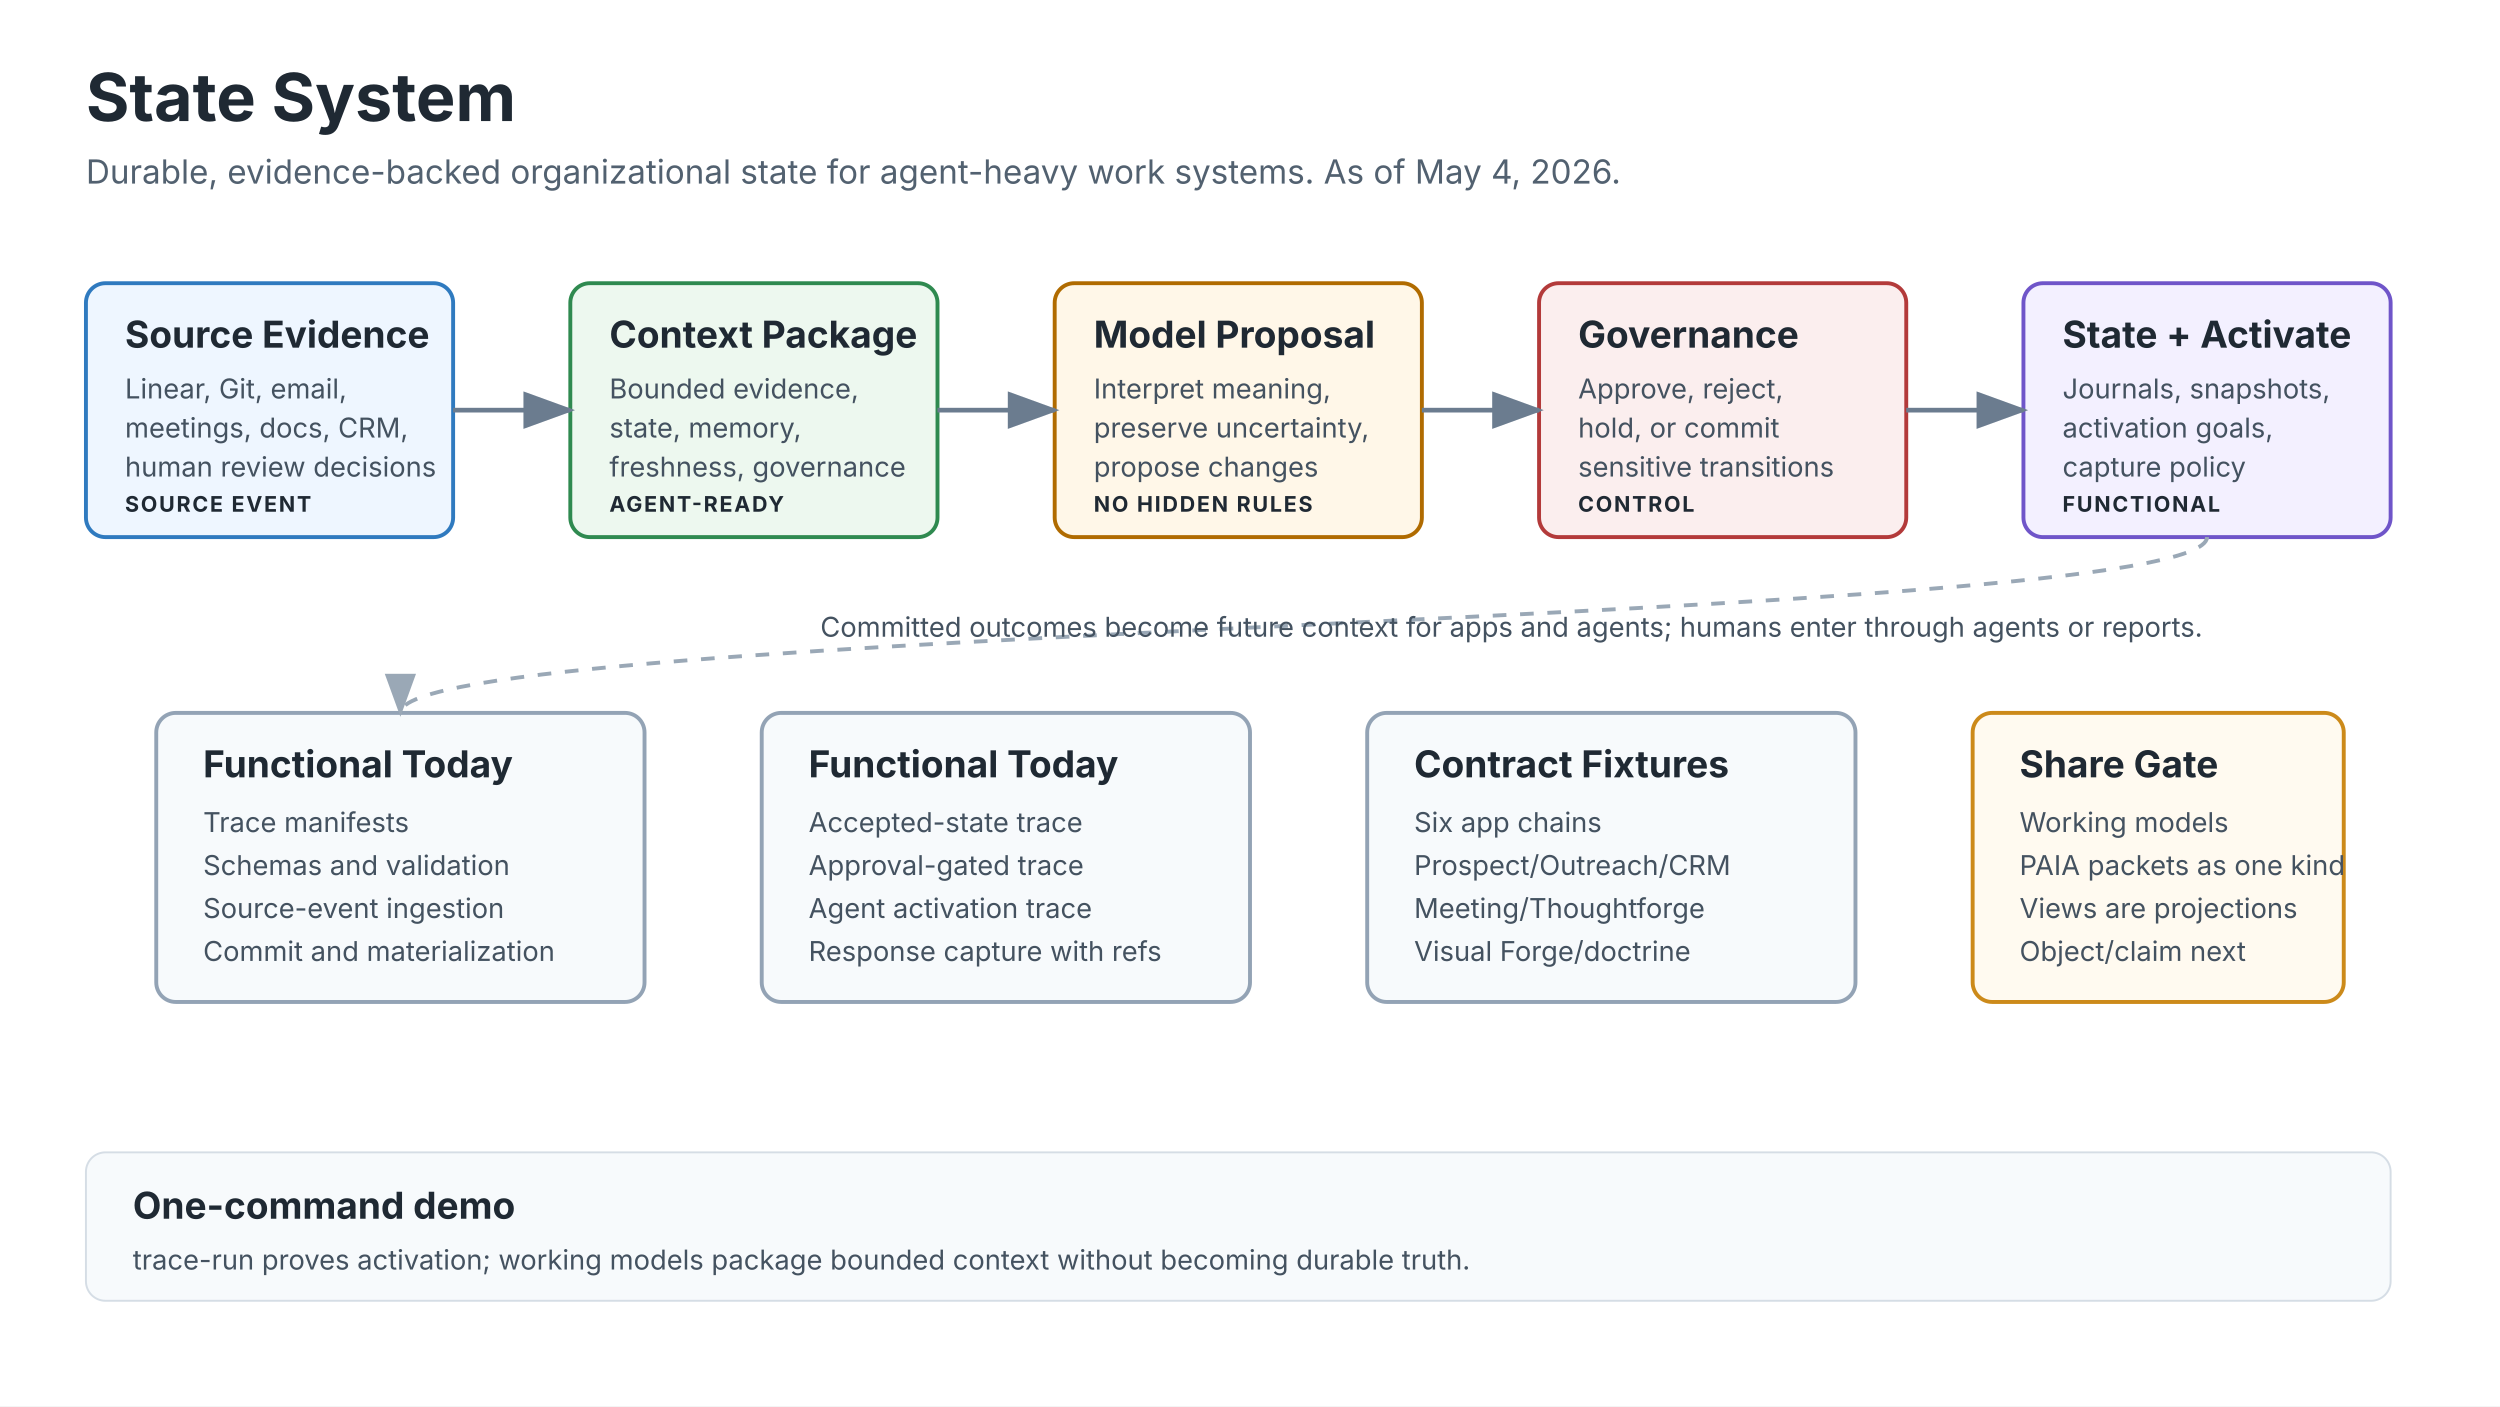
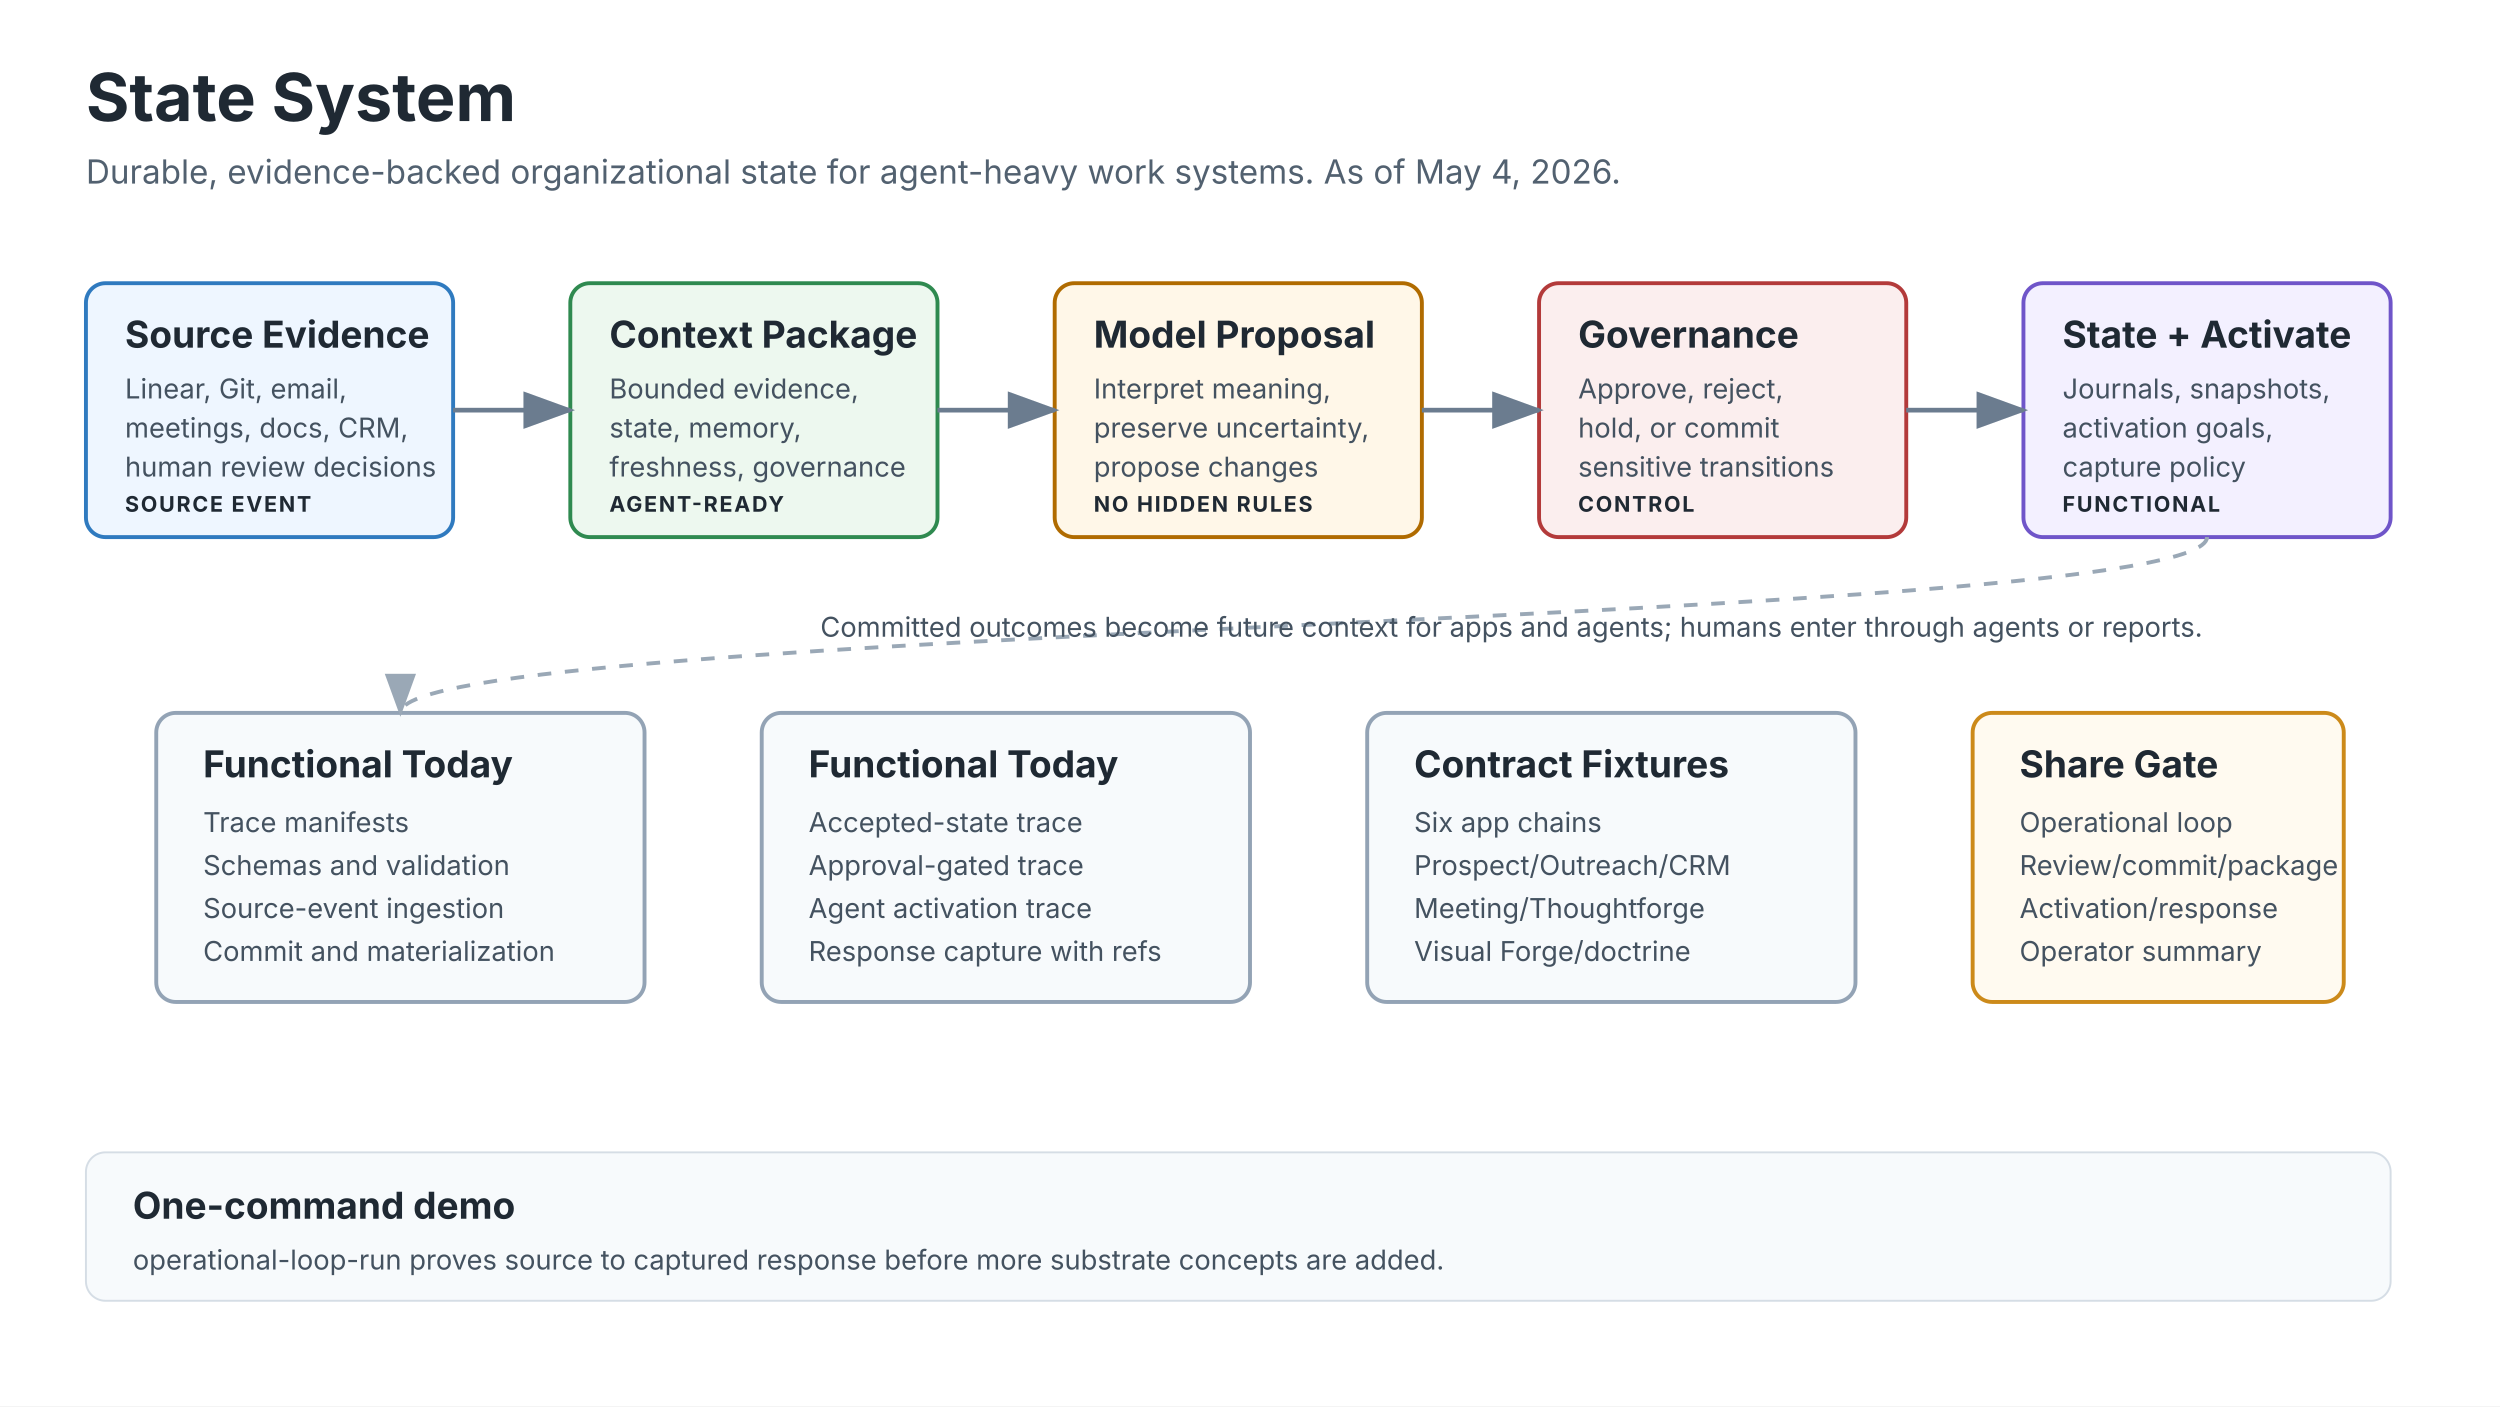
<svg xmlns="http://www.w3.org/2000/svg" viewBox="0 0 1280 720" role="img" aria-labelledby="title desc">
  <style>
    text { font-family: -apple-system, BlinkMacSystemFont, "Segoe UI", sans-serif; fill: #1f2933; }
    .title { font-size: 34px; font-weight: 700; }
    .subtitle { font-size: 17px; fill: #526170; }
    .label { font-size: 19px; font-weight: 700; }
    .body { font-size: 14px; fill: #445260; }
    .badge { font-size: 11px; font-weight: 700; letter-spacing: .08em; }
    .box { stroke-width: 2; rx: 10; }
    .arrow { fill: none; stroke: #6b7c8f; stroke-width: 2.4; marker-end: url(#arrow); }
    .soft-arrow { fill: none; stroke: #9aa8b6; stroke-width: 2; stroke-dasharray: 7 7; marker-end: url(#softArrow); }
  </style>
  <defs>
    <marker id="arrow" markerWidth="11" markerHeight="8" refX="10" refY="4" orient="auto">
      <path d="M0,0 L11,4 L0,8 Z" fill="#6b7c8f" />
    </marker>
    <marker id="softArrow" markerWidth="11" markerHeight="8" refX="10" refY="4" orient="auto">
      <path d="M0,0 L11,4 L0,8 Z" fill="#9aa8b6" />
    </marker>
  </defs>
  <rect width="1280" height="720" fill="#ffffff" />
  <text x="44" y="62" class="title">State System</text>
  <text x="44" y="94" class="subtitle">Durable, evidence-backed organizational state for agent-heavy work systems. As of May 4, 2026.</text>
  <rect x="44" y="145" width="188" height="130" class="box" fill="#eef6ff" stroke="#2f7abf" />
  <text x="64" y="178" class="label">Source Evidence</text>
  <text x="64" y="204" class="body">Linear, Git, email,</text>
  <text x="64" y="224" class="body">meetings, docs, CRM,</text>
  <text x="64" y="244" class="body">human review decisions</text>
  <text x="64" y="262" class="badge" fill="#2f7abf">SOURCE EVENT</text>
  <rect x="292" y="145" width="188" height="130" class="box" fill="#edf8ef" stroke="#2f8a50" />
  <text x="312" y="178" class="label">Context Package</text>
  <text x="312" y="204" class="body">Bounded evidence,</text>
  <text x="312" y="224" class="body">state, memory,</text>
  <text x="312" y="244" class="body">freshness, governance</text>
  <text x="312" y="262" class="badge" fill="#2f8a50">AGENT-READY</text>
  <rect x="540" y="145" width="188" height="130" class="box" fill="#fff7e8" stroke="#b06b00" />
  <text x="560" y="178" class="label">Model Proposal</text>
  <text x="560" y="204" class="body">Interpret meaning,</text>
  <text x="560" y="224" class="body">preserve uncertainty,</text>
  <text x="560" y="244" class="body">propose changes</text>
  <text x="560" y="262" class="badge" fill="#b06b00">NO HIDDEN RULES</text>
  <rect x="788" y="145" width="188" height="130" class="box" fill="#fbeeee" stroke="#b33a3a" />
  <text x="808" y="178" class="label">Governance</text>
  <text x="808" y="204" class="body">Approve, reject,</text>
  <text x="808" y="224" class="body">hold, or commit</text>
  <text x="808" y="244" class="body">sensitive transitions</text>
  <text x="808" y="262" class="badge" fill="#b33a3a">CONTROL</text>
  <rect x="1036" y="145" width="188" height="130" class="box" fill="#f3f0ff" stroke="#6f55c9" />
  <text x="1056" y="178" class="label">State + Activate</text>
  <text x="1056" y="204" class="body">Journals, snapshots,</text>
  <text x="1056" y="224" class="body">activation goals,</text>
  <text x="1056" y="244" class="body">capture policy</text>
  <text x="1056" y="262" class="badge" fill="#6f55c9">FUNCTIONAL</text>
  <path d="M232 210 H292" class="arrow" />
  <path d="M480 210 H540" class="arrow" />
  <path d="M728 210 H788" class="arrow" />
  <path d="M976 210 H1036" class="arrow" />
  <rect x="80" y="365" width="250" height="148" class="box" fill="#f7fafc" stroke="#93a3b5" />
  <text x="104" y="398" class="label">Functional Today</text>
  <text x="104" y="426" class="body">Trace manifests</text>
  <text x="104" y="448" class="body">Schemas and validation</text>
  <text x="104" y="470" class="body">Source-event ingestion</text>
  <text x="104" y="492" class="body">Commit and materialization</text>
  <rect x="390" y="365" width="250" height="148" class="box" fill="#f7fafc" stroke="#93a3b5" />
  <text x="414" y="398" class="label">Functional Today</text>
  <text x="414" y="426" class="body">Accepted-state trace</text>
  <text x="414" y="448" class="body">Approval-gated trace</text>
  <text x="414" y="470" class="body">Agent activation trace</text>
  <text x="414" y="492" class="body">Response capture with refs</text>
  <rect x="700" y="365" width="250" height="148" class="box" fill="#f7fafc" stroke="#93a3b5" />
  <text x="724" y="398" class="label">Contract Fixtures</text>
  <text x="724" y="426" class="body">Six app chains</text>
  <text x="724" y="448" class="body">Prospect/Outreach/CRM</text>
  <text x="724" y="470" class="body">Meeting/Thoughtforge</text>
  <text x="724" y="492" class="body">Visual Forge/doctrine</text>
  <rect x="1010" y="365" width="190" height="148" class="box" fill="#fffaf0" stroke="#cc8a1a" />
  <text x="1034" y="398" class="label">Share Gate</text>
-   <text x="1034" y="426" class="body">Working models</text>
-   <text x="1034" y="448" class="body">PAIA packets as one kind</text>
-   <text x="1034" y="470" class="body">Views are projections</text>
-   <text x="1034" y="492" class="body">Object/claim next</text>
+   <text x="1034" y="426" class="body">Operational loop</text>
+   <text x="1034" y="448" class="body">Review/commit/package</text>
+   <text x="1034" y="470" class="body">Activation/response</text>
+   <text x="1034" y="492" class="body">Operator summary</text>
  <path d="M1130 275 C1130 320 205 320 205 365" class="soft-arrow" />
  <text x="420" y="326" class="body">Committed outcomes become future context for apps and agents; humans enter through agents or reports.</text>
  <rect x="44" y="590" width="1180" height="76" rx="10" fill="#f7fafc" stroke="#d5dde5" />
  <text x="68" y="624" class="label">One-command demo</text>
-   <text x="68" y="650" class="body">trace-run proves activation; working models package bounded context without becoming durable truth.</text>
+   <text x="68" y="650" class="body">operational-loop-run proves source to captured response before more substrate concepts are added.</text>
</svg>
